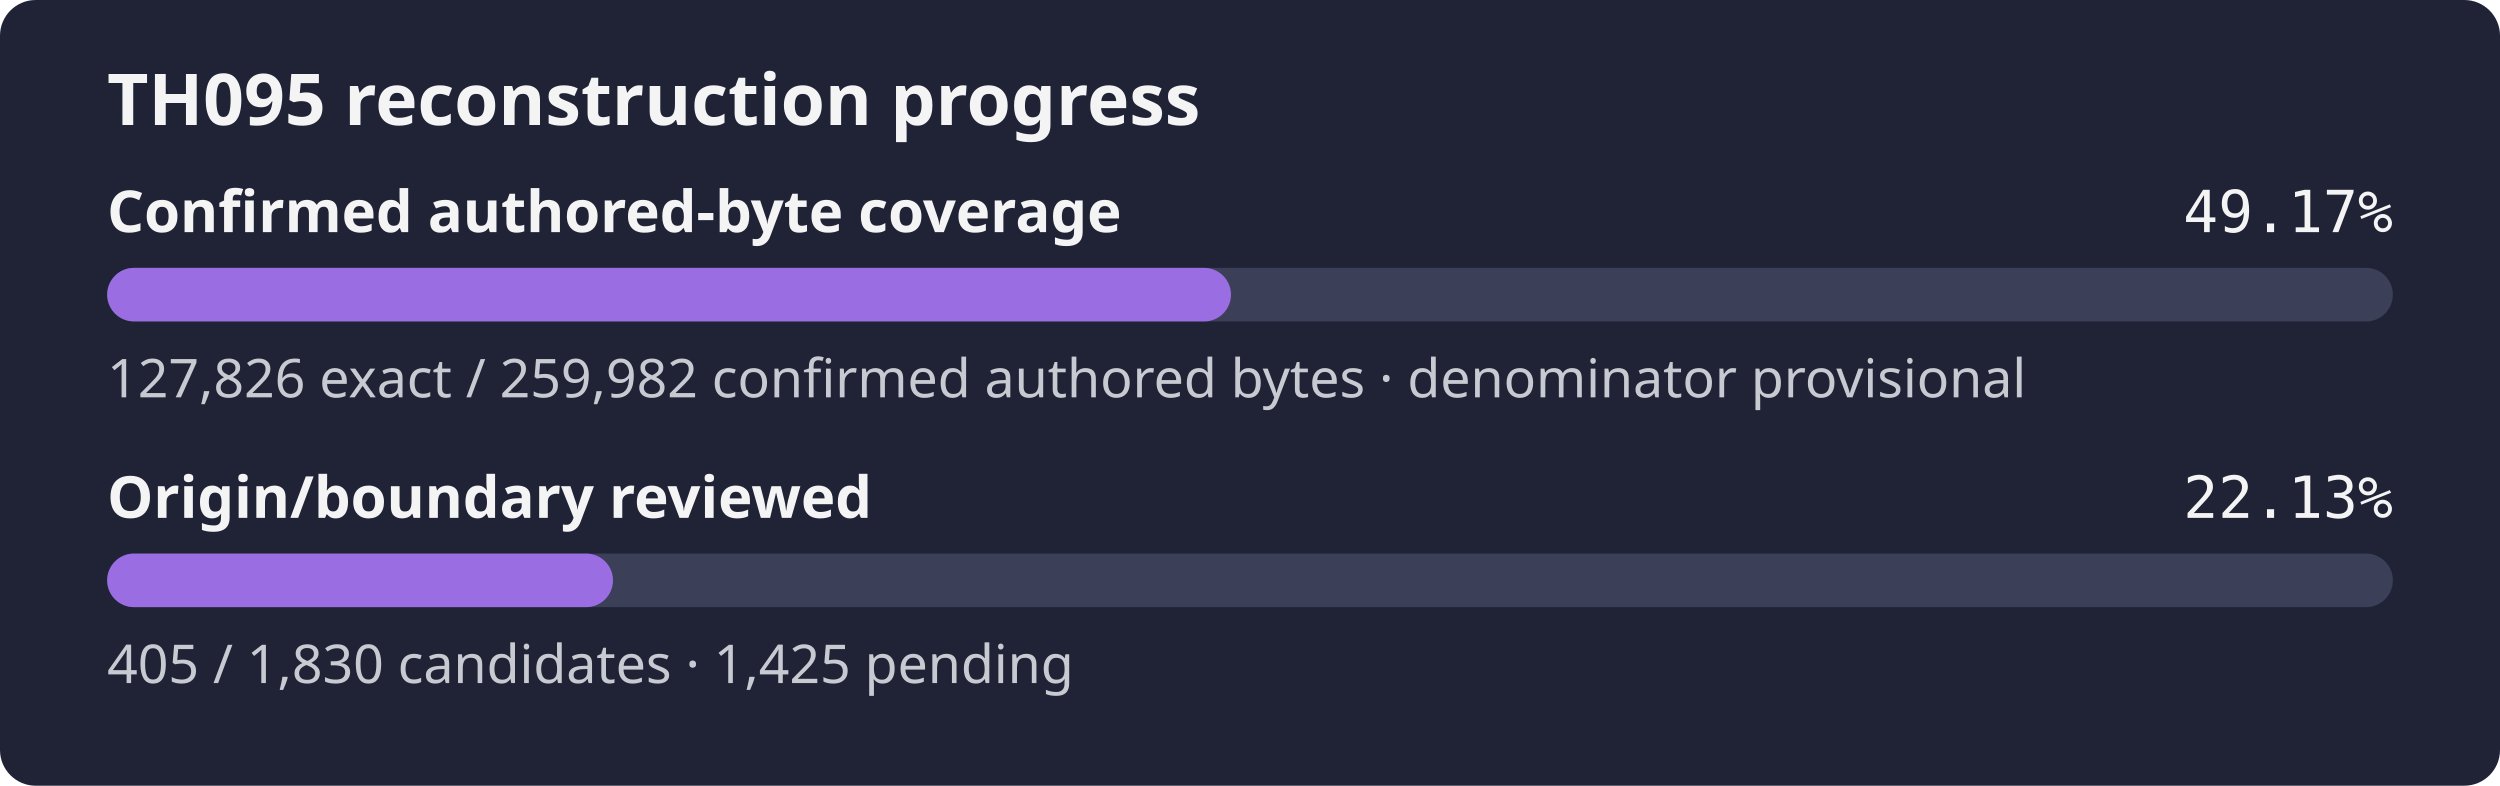
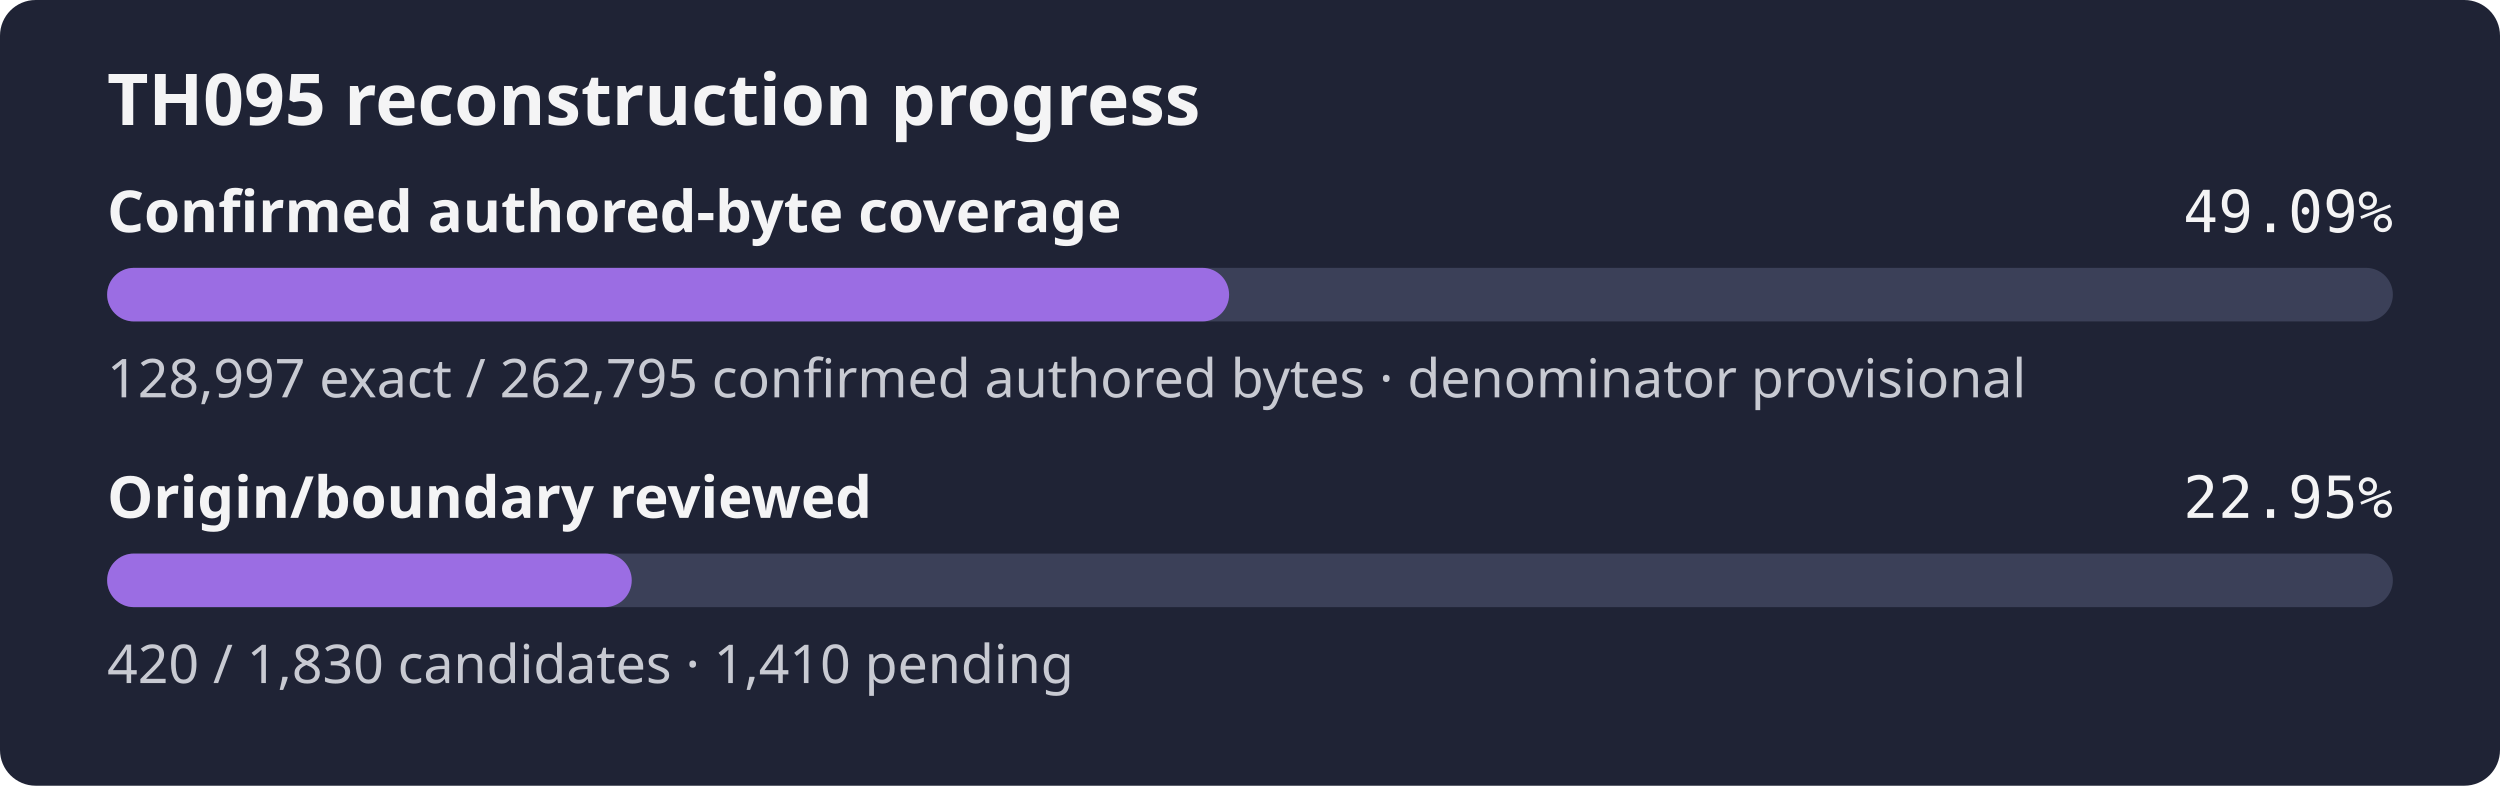
- <svg xmlns="http://www.w3.org/2000/svg" width="560" height="176" role="img" aria-label="TH095 reconstruction progress: 49.17% of the confirmed authored-byte set is exact, origin review 22.13%">
+ <svg xmlns="http://www.w3.org/2000/svg" width="560" height="176" role="img" aria-label="TH095 reconstruction progress: 49.09% of the confirmed authored-byte set is exact, origin review 22.95%">
  <rect width="560" height="176" rx="8" fill="#1f2335" />
  <text x="24" y="28" fill="#f4f4f5" font-family="sans-serif" font-size="16" font-weight="600">TH095 reconstruction progress</text>
  <text x="24" y="52" fill="#f4f4f5" font-family="sans-serif" font-size="13" font-weight="600">Confirmed authored-byte coverage</text>
-   <text x="536" y="52" fill="#f4f4f5" text-anchor="end" font-family="monospace" font-size="13">49.17%</text>
+   <text x="536" y="52" fill="#f4f4f5" text-anchor="end" font-family="monospace" font-size="13">49.09%</text>
  <rect x="24" y="60" width="512" height="12" rx="6" fill="#3b4058" />
-   <rect x="24" y="60" width="251.74" height="12" rx="6" fill="#9b6de3" />
-   <text x="24" y="89" fill="#c8cad2" font-family="sans-serif" font-size="12">127,826 exact / 259,982 confirmed authored bytes · denominator provisional</text>
+   <rect x="24" y="60" width="251.32" height="12" rx="6" fill="#9b6de3" />
+   <text x="24" y="89" fill="#c8cad2" font-family="sans-serif" font-size="12">128,997 exact / 262,795 confirmed authored bytes · denominator provisional</text>
  <text x="24" y="116" fill="#f4f4f5" font-family="sans-serif" font-size="13" font-weight="600">Origin/boundary reviewed</text>
-   <text x="536" y="116" fill="#f4f4f5" text-anchor="end" font-family="monospace" font-size="13">22.13%</text>
+   <text x="536" y="116" fill="#f4f4f5" text-anchor="end" font-family="monospace" font-size="13">22.95%</text>
  <rect x="24" y="124" width="512" height="12" rx="6" fill="#3b4058" />
-   <rect x="24" y="124" width="113.31" height="12" rx="6" fill="#9b6de3" />
-   <text x="24" y="153" fill="#c8cad2" font-family="sans-serif" font-size="12">405 / 1,830 candidates · 1,425 pending</text>
+   <rect x="24" y="124" width="117.51" height="12" rx="6" fill="#9b6de3" />
+   <text x="24" y="153" fill="#c8cad2" font-family="sans-serif" font-size="12">420 / 1,830 candidates · 1,410 pending</text>
</svg>
